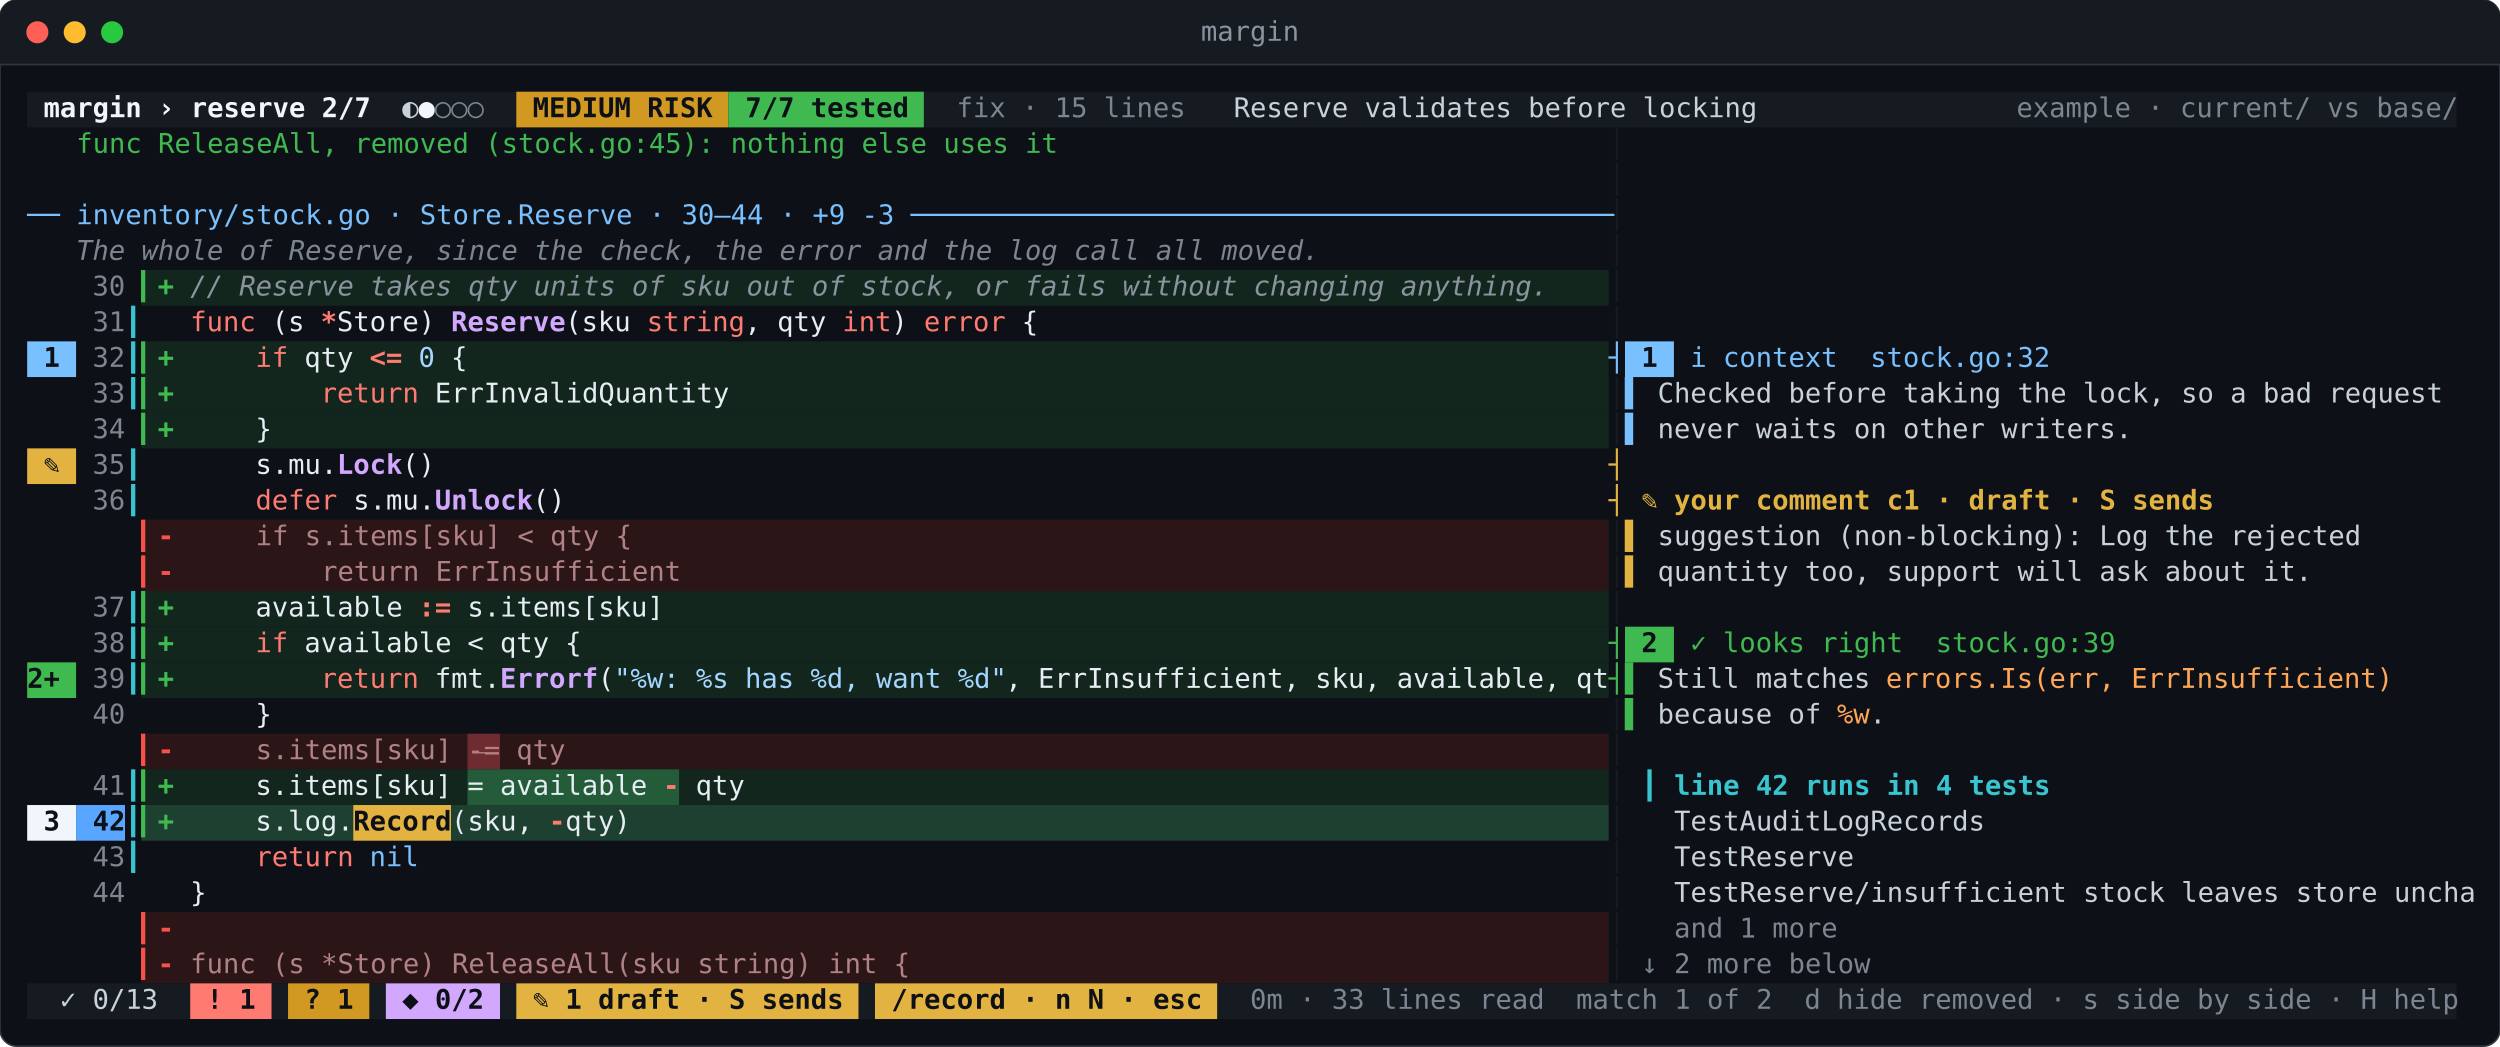
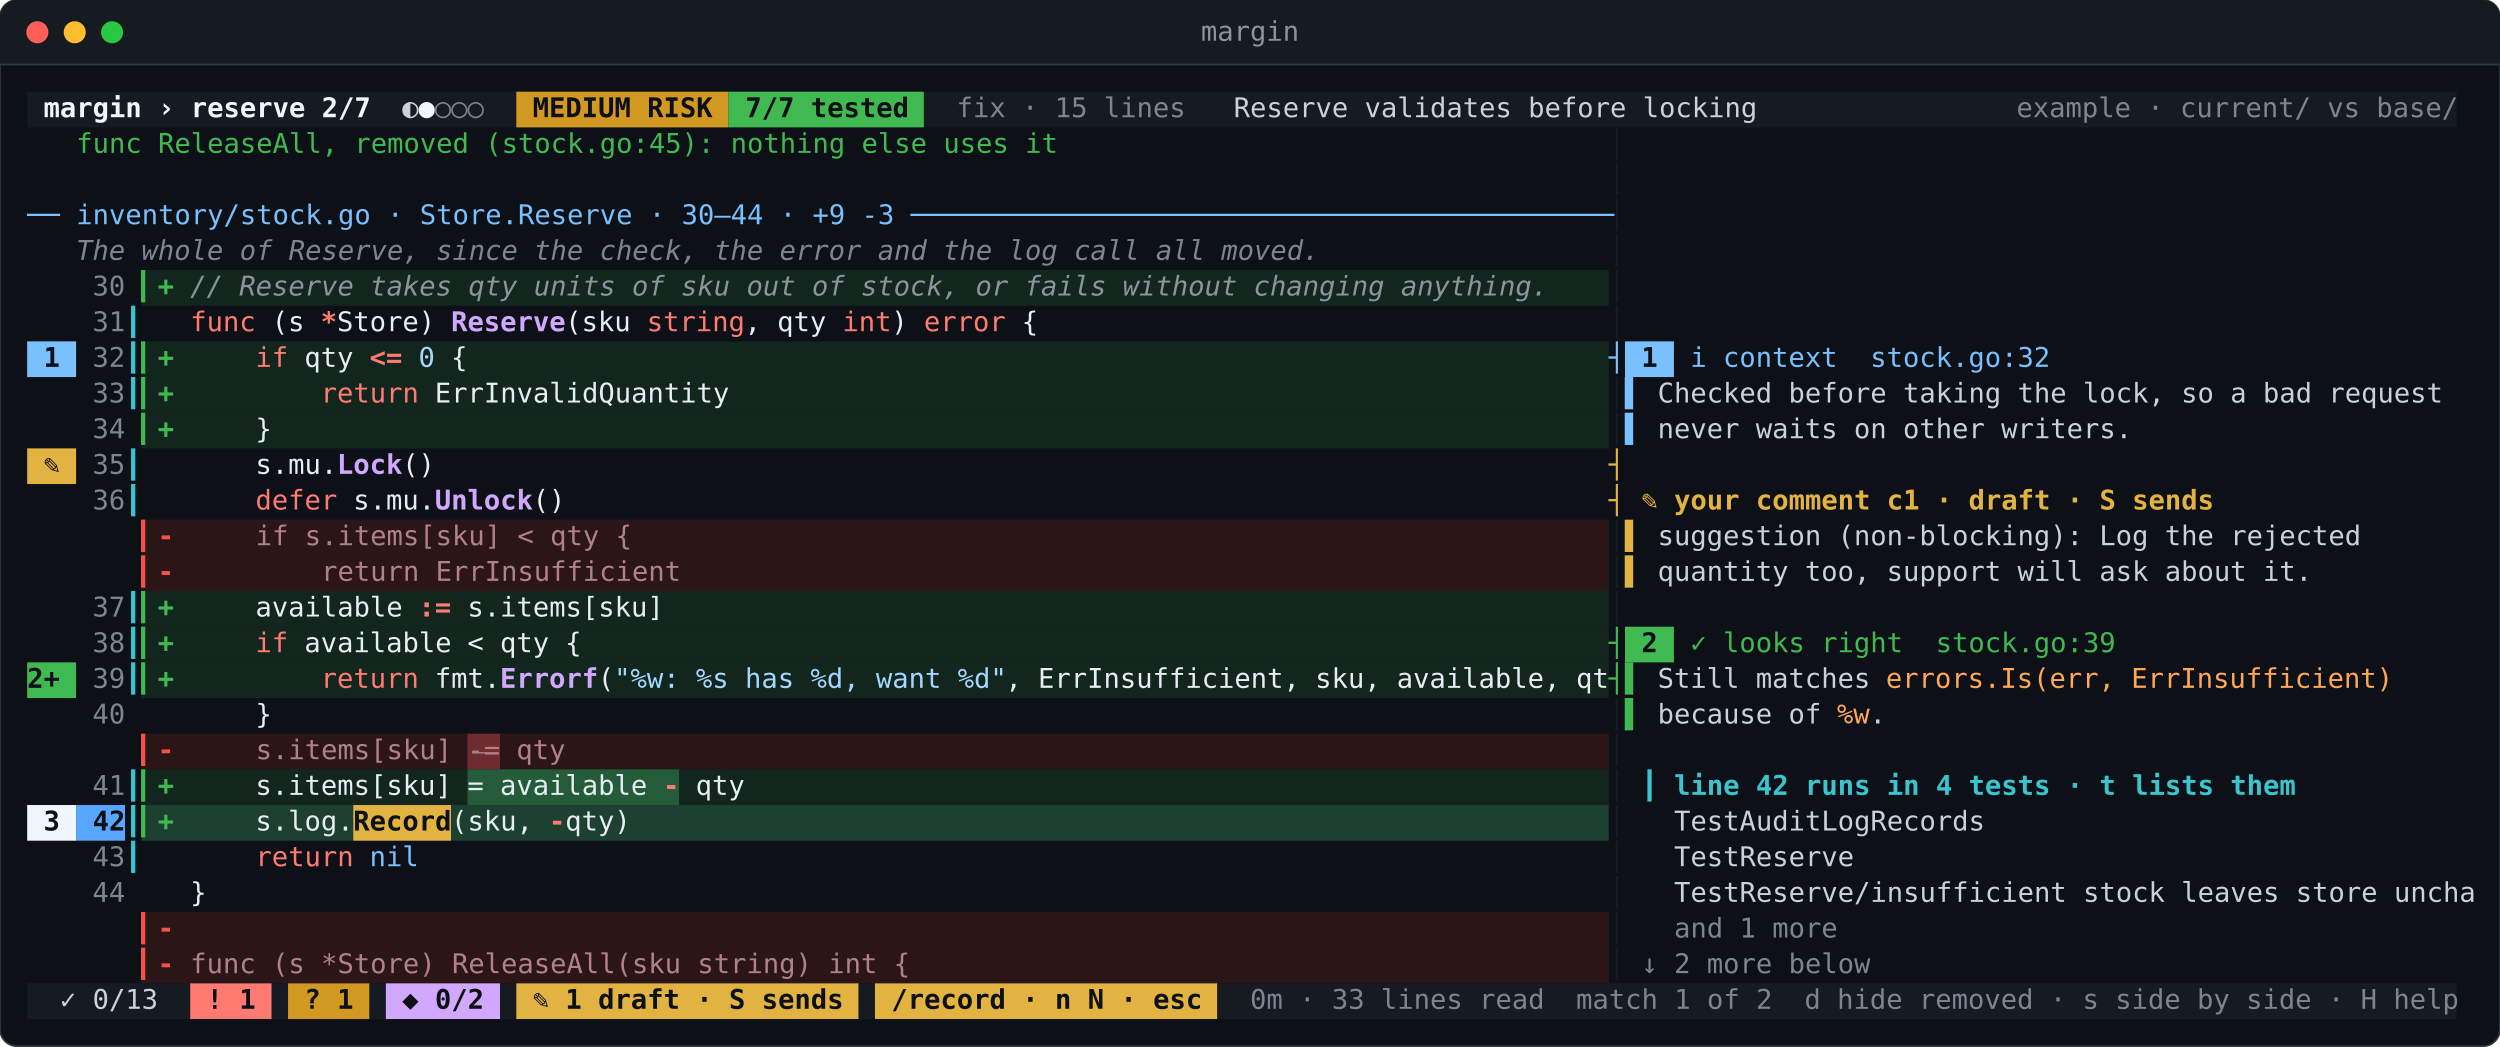
<svg xmlns="http://www.w3.org/2000/svg" xml:space="preserve" width="1472" height="616" viewBox="0 0 1472 616">
  <style>text{font-family:"JetBrains Mono","SF Mono",Menlo,Consolas,"DejaVu Sans Mono",monospace;font-size:16px;white-space:pre}</style>
  <rect width="1472" height="616" rx="10" fill="#0d1117" stroke="#30363d" />
  <rect width="1472" height="38" rx="10" fill="#161b22" />
  <rect y="28" width="1472" height="10" fill="#161b22" />
  <line x1="0" y1="38" x2="1472" y2="38" stroke="#30363d" />
  <circle cx="22" cy="19.0" r="6.5" fill="#ff5f57" />
  <circle cx="44" cy="19.0" r="6.5" fill="#febc2e" />
  <circle cx="66" cy="19.0" r="6.5" fill="#28c840" />
  <text x="736.0" y="24.0" text-anchor="middle" fill="#8b949e">margin</text>
  <rect x="16.0" y="54" width="288.0" height="21" fill="#161b22" />
  <rect x="304.0" y="54" width="124.8" height="21" fill="#d29922" />
  <rect x="428.8" y="54" width="115.2" height="21" fill="#3fb950" />
  <rect x="544.0" y="54" width="902.4" height="21" fill="#161b22" />
  <text x="16.0" y="69" textLength="220.8" lengthAdjust="spacingAndGlyphs" fill="#f0f6fc" font-weight="bold"> margin › reserve 2/7  </text>
  <text x="236.8" y="69" textLength="9.6" lengthAdjust="spacingAndGlyphs" fill="#c9d1d9">◐</text>
  <text x="246.4" y="69" textLength="9.6" lengthAdjust="spacingAndGlyphs" fill="#f0f6fc">●</text>
  <text x="256.0" y="69" textLength="28.8" lengthAdjust="spacingAndGlyphs" fill="#7d8590">○○○</text>
  <text x="304.0" y="69" textLength="240.0" lengthAdjust="spacingAndGlyphs" fill="#0d1117" font-weight="bold"> MEDIUM RISK  7/7 tested </text>
  <text x="553.6" y="69" textLength="172.8" lengthAdjust="spacingAndGlyphs" fill="#7d8590"> fix · 15 lines   </text>
  <text x="726.4" y="69" textLength="307.2" lengthAdjust="spacingAndGlyphs" fill="#c9d1d9">Reserve validates before locking</text>
  <text x="1168.0" y="69" textLength="278.4" lengthAdjust="spacingAndGlyphs" fill="#7d8590">  example · current/ vs base/</text>
  <text x="16.0" y="90" textLength="604.8" lengthAdjust="spacingAndGlyphs" fill="#3fb950">   func ReleaseAll, removed (stock.go:45): nothing else uses it</text>
  <text x="947.2" y="90" textLength="9.6" lengthAdjust="spacingAndGlyphs" fill="#161b22">│</text>
  <text x="947.2" y="111" textLength="9.6" lengthAdjust="spacingAndGlyphs" fill="#161b22">│</text>
  <text x="16.0" y="132" textLength="931.2" lengthAdjust="spacingAndGlyphs" fill="#79c0ff">── inventory/stock.go · Store.Reserve · 30–44 · +9 -3 ───────────────────────────────────────────</text>
  <text x="947.2" y="132" textLength="9.6" lengthAdjust="spacingAndGlyphs" fill="#161b22">│</text>
  <text x="44.8" y="153" textLength="729.6" lengthAdjust="spacingAndGlyphs" fill="#7d8590" font-style="italic">The whole of Reserve, since the check, the error and the log call all moved.</text>
  <text x="947.2" y="153" textLength="9.6" lengthAdjust="spacingAndGlyphs" fill="#161b22">│</text>
  <rect x="83.2" y="159" width="864.0" height="21" fill="#12261e" />
  <text x="44.8" y="174" textLength="28.8" lengthAdjust="spacingAndGlyphs" fill="#7d8590"> 30</text>
  <text x="83.2" y="174" textLength="28.8" lengthAdjust="spacingAndGlyphs" fill="#3fb950" font-weight="bold">▎+ </text>
  <text x="112.0" y="174" textLength="796.8" lengthAdjust="spacingAndGlyphs" fill="#8b939e" font-style="italic">// Reserve takes qty units of sku out of stock, or fails without changing anything.</text>
  <text x="947.2" y="174" textLength="9.6" lengthAdjust="spacingAndGlyphs" fill="#161b22">│</text>
  <text x="44.8" y="195" textLength="28.8" lengthAdjust="spacingAndGlyphs" fill="#7d8590"> 31</text>
  <text x="73.6" y="195" textLength="9.6" lengthAdjust="spacingAndGlyphs" fill="#38c5cf">┃</text>
  <text x="112.0" y="195" textLength="38.4" lengthAdjust="spacingAndGlyphs" fill="#ff7b71">func</text>
  <text x="160.0" y="195" textLength="19.2" lengthAdjust="spacingAndGlyphs" fill="#e6edf3">(s</text>
  <text x="188.8" y="195" textLength="9.6" lengthAdjust="spacingAndGlyphs" fill="#ff7b71" font-weight="bold">*</text>
  <text x="198.4" y="195" textLength="57.6" lengthAdjust="spacingAndGlyphs" fill="#e6edf3">Store)</text>
  <text x="265.6" y="195" textLength="67.2" lengthAdjust="spacingAndGlyphs" fill="#d2a8ff" font-weight="bold">Reserve</text>
  <text x="332.8" y="195" textLength="38.4" lengthAdjust="spacingAndGlyphs" fill="#e6edf3">(sku</text>
  <text x="380.8" y="195" textLength="57.6" lengthAdjust="spacingAndGlyphs" fill="#ff7b71">string</text>
  <text x="438.4" y="195" textLength="9.6" lengthAdjust="spacingAndGlyphs" fill="#e6edf3">,</text>
  <text x="457.6" y="195" textLength="28.8" lengthAdjust="spacingAndGlyphs" fill="#e6edf3">qty</text>
  <text x="496.0" y="195" textLength="28.8" lengthAdjust="spacingAndGlyphs" fill="#ff7b71">int</text>
  <text x="524.8" y="195" textLength="9.6" lengthAdjust="spacingAndGlyphs" fill="#e6edf3">)</text>
  <text x="544.0" y="195" textLength="48.0" lengthAdjust="spacingAndGlyphs" fill="#ff7b71">error</text>
  <text x="601.6" y="195" textLength="9.6" lengthAdjust="spacingAndGlyphs" fill="#e6edf3">{</text>
  <text x="947.2" y="195" textLength="9.6" lengthAdjust="spacingAndGlyphs" fill="#161b22">│</text>
  <rect x="16.0" y="201" width="28.8" height="21" fill="#79c0ff" />
  <rect x="83.2" y="201" width="864.0" height="21" fill="#12261e" />
  <rect x="956.8" y="201" width="28.8" height="21" fill="#79c0ff" />
  <text x="16.0" y="216" textLength="28.8" lengthAdjust="spacingAndGlyphs" fill="#0d1117" font-weight="bold"> 1 </text>
  <text x="44.8" y="216" textLength="28.8" lengthAdjust="spacingAndGlyphs" fill="#7d8590"> 32</text>
  <text x="73.6" y="216" textLength="9.6" lengthAdjust="spacingAndGlyphs" fill="#38c5cf">┃</text>
  <text x="83.2" y="216" textLength="28.8" lengthAdjust="spacingAndGlyphs" fill="#3fb950" font-weight="bold">▎+ </text>
  <text x="150.4" y="216" textLength="19.2" lengthAdjust="spacingAndGlyphs" fill="#ff7b71">if</text>
  <text x="179.2" y="216" textLength="28.8" lengthAdjust="spacingAndGlyphs" fill="#e6edf3">qty</text>
  <text x="217.6" y="216" textLength="19.2" lengthAdjust="spacingAndGlyphs" fill="#ff7b71" font-weight="bold">&lt;=</text>
  <text x="246.4" y="216" textLength="9.6" lengthAdjust="spacingAndGlyphs" fill="#a5d6ff">0</text>
  <text x="265.6" y="216" textLength="9.6" lengthAdjust="spacingAndGlyphs" fill="#e6edf3">{</text>
  <text x="947.2" y="216" textLength="9.6" lengthAdjust="spacingAndGlyphs" fill="#79c0ff">┤</text>
  <text x="956.8" y="216" textLength="28.8" lengthAdjust="spacingAndGlyphs" fill="#0d1117" font-weight="bold"> 1 </text>
  <text x="985.6" y="216" textLength="220.8" lengthAdjust="spacingAndGlyphs" fill="#79c0ff"> i context  stock.go:32</text>
  <rect x="83.2" y="222" width="864.0" height="21" fill="#12261e" />
  <text x="44.8" y="237" textLength="28.8" lengthAdjust="spacingAndGlyphs" fill="#7d8590"> 33</text>
  <text x="73.6" y="237" textLength="9.6" lengthAdjust="spacingAndGlyphs" fill="#38c5cf">┃</text>
  <text x="83.2" y="237" textLength="28.8" lengthAdjust="spacingAndGlyphs" fill="#3fb950" font-weight="bold">▎+ </text>
  <text x="188.8" y="237" textLength="57.6" lengthAdjust="spacingAndGlyphs" fill="#ff7b71">return</text>
  <text x="256.0" y="237" textLength="172.8" lengthAdjust="spacingAndGlyphs" fill="#e6edf3">ErrInvalidQuantity</text>
  <text x="947.2" y="237" textLength="9.6" lengthAdjust="spacingAndGlyphs" fill="#161b22">│</text>
  <text x="956.8" y="237" textLength="19.2" lengthAdjust="spacingAndGlyphs" fill="#79c0ff">▌ </text>
  <text x="976.0" y="237" textLength="460.8" lengthAdjust="spacingAndGlyphs" fill="#c9d1d9">Checked before taking the lock, so a bad request</text>
  <rect x="83.2" y="243" width="864.0" height="21" fill="#12261e" />
  <text x="44.8" y="258" textLength="28.8" lengthAdjust="spacingAndGlyphs" fill="#7d8590"> 34</text>
  <text x="83.2" y="258" textLength="28.8" lengthAdjust="spacingAndGlyphs" fill="#3fb950" font-weight="bold">▎+ </text>
  <text x="150.4" y="258" textLength="9.6" lengthAdjust="spacingAndGlyphs" fill="#e6edf3">}</text>
  <text x="947.2" y="258" textLength="9.6" lengthAdjust="spacingAndGlyphs" fill="#161b22">│</text>
  <text x="956.8" y="258" textLength="19.2" lengthAdjust="spacingAndGlyphs" fill="#79c0ff">▌ </text>
  <text x="976.0" y="258" textLength="278.4" lengthAdjust="spacingAndGlyphs" fill="#c9d1d9">never waits on other writers.</text>
  <rect x="16.0" y="264" width="28.8" height="21" fill="#e3b341" />
  <text x="16.0" y="279" textLength="28.8" lengthAdjust="spacingAndGlyphs" fill="#0d1117" font-weight="bold"> ✎ </text>
  <text x="44.8" y="279" textLength="28.8" lengthAdjust="spacingAndGlyphs" fill="#7d8590"> 35</text>
  <text x="73.6" y="279" textLength="9.6" lengthAdjust="spacingAndGlyphs" fill="#38c5cf">┃</text>
  <text x="150.4" y="279" textLength="48.0" lengthAdjust="spacingAndGlyphs" fill="#e6edf3">s.mu.</text>
  <text x="198.4" y="279" textLength="38.4" lengthAdjust="spacingAndGlyphs" fill="#d2a8ff" font-weight="bold">Lock</text>
  <text x="236.8" y="279" textLength="19.2" lengthAdjust="spacingAndGlyphs" fill="#e6edf3">()</text>
  <text x="947.2" y="279" textLength="9.6" lengthAdjust="spacingAndGlyphs" fill="#e3b341">┤</text>
  <text x="44.8" y="300" textLength="28.8" lengthAdjust="spacingAndGlyphs" fill="#7d8590"> 36</text>
  <text x="73.6" y="300" textLength="9.6" lengthAdjust="spacingAndGlyphs" fill="#38c5cf">┃</text>
  <text x="150.4" y="300" textLength="48.0" lengthAdjust="spacingAndGlyphs" fill="#ff7b71">defer</text>
  <text x="208.0" y="300" textLength="48.0" lengthAdjust="spacingAndGlyphs" fill="#e6edf3">s.mu.</text>
  <text x="256.0" y="300" textLength="57.6" lengthAdjust="spacingAndGlyphs" fill="#d2a8ff" font-weight="bold">Unlock</text>
  <text x="313.6" y="300" textLength="19.2" lengthAdjust="spacingAndGlyphs" fill="#e6edf3">()</text>
  <text x="947.2" y="300" textLength="9.6" lengthAdjust="spacingAndGlyphs" fill="#e3b341">┤</text>
  <text x="956.8" y="300" textLength="345.6" lengthAdjust="spacingAndGlyphs" fill="#e3b341" font-weight="bold"> ✎ your comment c1 · draft · S sends</text>
  <rect x="83.2" y="306" width="864.0" height="21" fill="#2c1517" />
  <text x="83.2" y="321" textLength="28.8" lengthAdjust="spacingAndGlyphs" fill="#f85149" font-weight="bold">▎- </text>
  <text x="112.0" y="321" textLength="259.2" lengthAdjust="spacingAndGlyphs" fill="#b08286">    if s.items[sku] &lt; qty {</text>
  <text x="947.2" y="321" textLength="9.6" lengthAdjust="spacingAndGlyphs" fill="#161b22">│</text>
  <text x="956.8" y="321" textLength="19.2" lengthAdjust="spacingAndGlyphs" fill="#e3b341">▌ </text>
  <text x="976.0" y="321" textLength="412.8" lengthAdjust="spacingAndGlyphs" fill="#c9d1d9">suggestion (non-blocking): Log the rejected</text>
  <rect x="83.2" y="327" width="864.0" height="21" fill="#2c1517" />
  <text x="83.2" y="342" textLength="28.8" lengthAdjust="spacingAndGlyphs" fill="#f85149" font-weight="bold">▎- </text>
  <text x="112.0" y="342" textLength="288.0" lengthAdjust="spacingAndGlyphs" fill="#b08286">        return ErrInsufficient</text>
  <text x="947.2" y="342" textLength="9.6" lengthAdjust="spacingAndGlyphs" fill="#161b22">│</text>
  <text x="956.8" y="342" textLength="19.2" lengthAdjust="spacingAndGlyphs" fill="#e3b341">▌ </text>
  <text x="976.0" y="342" textLength="384.0" lengthAdjust="spacingAndGlyphs" fill="#c9d1d9">quantity too, support will ask about it.</text>
  <rect x="83.2" y="348" width="864.0" height="21" fill="#12261e" />
  <text x="44.8" y="363" textLength="28.8" lengthAdjust="spacingAndGlyphs" fill="#7d8590"> 37</text>
  <text x="73.6" y="363" textLength="9.6" lengthAdjust="spacingAndGlyphs" fill="#38c5cf">┃</text>
  <text x="83.2" y="363" textLength="28.8" lengthAdjust="spacingAndGlyphs" fill="#3fb950" font-weight="bold">▎+ </text>
  <text x="150.4" y="363" textLength="86.4" lengthAdjust="spacingAndGlyphs" fill="#e6edf3">available</text>
  <text x="246.4" y="363" textLength="19.2" lengthAdjust="spacingAndGlyphs" fill="#ff7b71" font-weight="bold">:=</text>
  <text x="275.2" y="363" textLength="115.2" lengthAdjust="spacingAndGlyphs" fill="#e6edf3">s.items[sku]</text>
  <text x="947.2" y="363" textLength="9.6" lengthAdjust="spacingAndGlyphs" fill="#161b22">│</text>
  <rect x="83.2" y="369" width="864.0" height="21" fill="#12261e" />
  <rect x="956.8" y="369" width="28.8" height="21" fill="#3fb950" />
  <text x="44.8" y="384" textLength="28.8" lengthAdjust="spacingAndGlyphs" fill="#7d8590"> 38</text>
  <text x="73.6" y="384" textLength="9.6" lengthAdjust="spacingAndGlyphs" fill="#38c5cf">┃</text>
  <text x="83.2" y="384" textLength="28.8" lengthAdjust="spacingAndGlyphs" fill="#3fb950" font-weight="bold">▎+ </text>
  <text x="150.4" y="384" textLength="19.2" lengthAdjust="spacingAndGlyphs" fill="#ff7b71">if</text>
  <text x="179.2" y="384" textLength="86.4" lengthAdjust="spacingAndGlyphs" fill="#e6edf3">available</text>
  <text x="275.2" y="384" textLength="9.6" lengthAdjust="spacingAndGlyphs" fill="#e6edf3">&lt;</text>
  <text x="294.4" y="384" textLength="28.8" lengthAdjust="spacingAndGlyphs" fill="#e6edf3">qty</text>
  <text x="332.8" y="384" textLength="9.6" lengthAdjust="spacingAndGlyphs" fill="#e6edf3">{</text>
  <text x="947.2" y="384" textLength="9.6" lengthAdjust="spacingAndGlyphs" fill="#3fb950">┤</text>
  <text x="956.8" y="384" textLength="28.8" lengthAdjust="spacingAndGlyphs" fill="#0d1117" font-weight="bold"> 2 </text>
  <text x="985.6" y="384" textLength="259.2" lengthAdjust="spacingAndGlyphs" fill="#3fb950"> ✓ looks right  stock.go:39</text>
  <rect x="16.0" y="390" width="28.8" height="21" fill="#3fb950" />
  <rect x="83.2" y="390" width="864.0" height="21" fill="#12261e" />
  <text x="16.0" y="405" textLength="28.8" lengthAdjust="spacingAndGlyphs" fill="#0d1117" font-weight="bold">2+ </text>
  <text x="44.8" y="405" textLength="28.8" lengthAdjust="spacingAndGlyphs" fill="#7d8590"> 39</text>
  <text x="73.6" y="405" textLength="9.6" lengthAdjust="spacingAndGlyphs" fill="#38c5cf">┃</text>
  <text x="83.2" y="405" textLength="28.8" lengthAdjust="spacingAndGlyphs" fill="#3fb950" font-weight="bold">▎+ </text>
  <text x="188.8" y="405" textLength="57.6" lengthAdjust="spacingAndGlyphs" fill="#ff7b71">return</text>
  <text x="256.0" y="405" textLength="38.4" lengthAdjust="spacingAndGlyphs" fill="#e6edf3">fmt.</text>
  <text x="294.4" y="405" textLength="57.6" lengthAdjust="spacingAndGlyphs" fill="#d2a8ff" font-weight="bold">Errorf</text>
  <text x="352.0" y="405" textLength="9.6" lengthAdjust="spacingAndGlyphs" fill="#e6edf3">(</text>
  <text x="361.6" y="405" textLength="230.4" lengthAdjust="spacingAndGlyphs" fill="#a5d6ff">"%w: %s has %d, want %d"</text>
  <text x="592.0" y="405" textLength="9.6" lengthAdjust="spacingAndGlyphs" fill="#e6edf3">,</text>
  <text x="611.2" y="405" textLength="153.6" lengthAdjust="spacingAndGlyphs" fill="#e6edf3">ErrInsufficient,</text>
  <text x="774.4" y="405" textLength="38.4" lengthAdjust="spacingAndGlyphs" fill="#e6edf3">sku,</text>
  <text x="822.4" y="405" textLength="96.0" lengthAdjust="spacingAndGlyphs" fill="#e6edf3">available,</text>
  <text x="928.0" y="405" textLength="19.2" lengthAdjust="spacingAndGlyphs" fill="#e6edf3">qt</text>
  <text x="947.2" y="405" textLength="28.8" lengthAdjust="spacingAndGlyphs" fill="#3fb950">┤▌ </text>
  <text x="976.0" y="405" textLength="134.4" lengthAdjust="spacingAndGlyphs" fill="#c9d1d9">Still matches </text>
  <text x="1110.4" y="405" textLength="297.6" lengthAdjust="spacingAndGlyphs" fill="#ffa657">errors.Is(err, ErrInsufficient)</text>
  <text x="44.8" y="426" textLength="28.8" lengthAdjust="spacingAndGlyphs" fill="#7d8590"> 40</text>
  <text x="150.4" y="426" textLength="9.6" lengthAdjust="spacingAndGlyphs" fill="#e6edf3">}</text>
  <text x="947.2" y="426" textLength="9.6" lengthAdjust="spacingAndGlyphs" fill="#161b22">│</text>
  <text x="956.8" y="426" textLength="19.2" lengthAdjust="spacingAndGlyphs" fill="#3fb950">▌ </text>
  <text x="976.0" y="426" textLength="105.6" lengthAdjust="spacingAndGlyphs" fill="#c9d1d9">because of </text>
  <text x="1081.6" y="426" textLength="19.2" lengthAdjust="spacingAndGlyphs" fill="#ffa657">%w</text>
  <text x="1100.8" y="426" textLength="9.6" lengthAdjust="spacingAndGlyphs" fill="#c9d1d9">.</text>
  <rect x="83.2" y="432" width="192.0" height="21" fill="#2c1517" />
  <rect x="275.2" y="432" width="19.2" height="21" fill="#6e2b30" />
  <rect x="294.4" y="432" width="652.8" height="21" fill="#2c1517" />
  <text x="83.2" y="447" textLength="28.8" lengthAdjust="spacingAndGlyphs" fill="#f85149" font-weight="bold">▎- </text>
  <text x="112.0" y="447" textLength="163.2" lengthAdjust="spacingAndGlyphs" fill="#b08286">    s.items[sku] </text>
  <text x="275.2" y="447" textLength="19.2" lengthAdjust="spacingAndGlyphs" fill="#b08286" text-decoration="line-through">-=</text>
  <text x="294.4" y="447" textLength="38.4" lengthAdjust="spacingAndGlyphs" fill="#b08286"> qty</text>
  <text x="947.2" y="447" textLength="9.6" lengthAdjust="spacingAndGlyphs" fill="#161b22">│</text>
  <rect x="83.2" y="453" width="192.0" height="21" fill="#12261e" />
  <rect x="275.2" y="453" width="124.8" height="21" fill="#245c3a" />
  <rect x="400.0" y="453" width="547.2" height="21" fill="#12261e" />
  <text x="44.8" y="468" textLength="28.8" lengthAdjust="spacingAndGlyphs" fill="#7d8590"> 41</text>
  <text x="73.6" y="468" textLength="9.6" lengthAdjust="spacingAndGlyphs" fill="#38c5cf">┃</text>
  <text x="83.2" y="468" textLength="28.8" lengthAdjust="spacingAndGlyphs" fill="#3fb950" font-weight="bold">▎+ </text>
  <text x="150.4" y="468" textLength="115.2" lengthAdjust="spacingAndGlyphs" fill="#e6edf3">s.items[sku]</text>
  <text x="275.2" y="468" textLength="9.6" lengthAdjust="spacingAndGlyphs" fill="#e6edf3">=</text>
  <text x="294.4" y="468" textLength="86.4" lengthAdjust="spacingAndGlyphs" fill="#e6edf3">available</text>
  <text x="390.4" y="468" textLength="9.6" lengthAdjust="spacingAndGlyphs" fill="#ff7b71" font-weight="bold">-</text>
  <text x="409.6" y="468" textLength="28.8" lengthAdjust="spacingAndGlyphs" fill="#e6edf3">qty</text>
  <text x="947.2" y="468" textLength="9.6" lengthAdjust="spacingAndGlyphs" fill="#161b22">│</text>
-   <text x="956.8" y="468" textLength="249.6" lengthAdjust="spacingAndGlyphs" fill="#38c5cf" font-weight="bold"> ┃ line 42 runs in 4 tests</text>
+   <text x="956.8" y="468" textLength="393.6" lengthAdjust="spacingAndGlyphs" fill="#38c5cf" font-weight="bold"> ┃ line 42 runs in 4 tests · t lists them</text>
  <rect x="16.0" y="474" width="28.8" height="21" fill="#f0f6fc" />
  <rect x="44.8" y="474" width="28.8" height="21" fill="#58a6ff" />
  <rect x="83.2" y="474" width="124.8" height="21" fill="#1d4030" />
  <rect x="208.0" y="474" width="57.6" height="21" fill="#e3b341" />
  <rect x="265.6" y="474" width="681.6" height="21" fill="#1d4030" />
  <text x="16.0" y="489" textLength="57.6" lengthAdjust="spacingAndGlyphs" fill="#0d1117" font-weight="bold"> 3  42</text>
  <text x="73.6" y="489" textLength="9.6" lengthAdjust="spacingAndGlyphs" fill="#38c5cf">┃</text>
  <text x="83.2" y="489" textLength="28.8" lengthAdjust="spacingAndGlyphs" fill="#3fb950" font-weight="bold">▎+ </text>
  <text x="150.4" y="489" textLength="57.6" lengthAdjust="spacingAndGlyphs" fill="#e6edf3">s.log.</text>
  <text x="208.0" y="489" textLength="57.6" lengthAdjust="spacingAndGlyphs" fill="#0d1117" font-weight="bold">Record</text>
  <text x="265.6" y="489" textLength="48.0" lengthAdjust="spacingAndGlyphs" fill="#e6edf3">(sku,</text>
  <text x="323.2" y="489" textLength="9.6" lengthAdjust="spacingAndGlyphs" fill="#ff7b71" font-weight="bold">-</text>
  <text x="332.8" y="489" textLength="38.4" lengthAdjust="spacingAndGlyphs" fill="#e6edf3">qty)</text>
  <text x="947.2" y="489" textLength="9.6" lengthAdjust="spacingAndGlyphs" fill="#161b22">│</text>
  <text x="956.8" y="489" textLength="211.2" lengthAdjust="spacingAndGlyphs" fill="#c9d1d9">   TestAuditLogRecords</text>
  <text x="44.8" y="510" textLength="28.8" lengthAdjust="spacingAndGlyphs" fill="#7d8590"> 43</text>
  <text x="73.6" y="510" textLength="9.6" lengthAdjust="spacingAndGlyphs" fill="#38c5cf">┃</text>
  <text x="150.4" y="510" textLength="57.6" lengthAdjust="spacingAndGlyphs" fill="#ff7b71">return</text>
  <text x="217.6" y="510" textLength="28.8" lengthAdjust="spacingAndGlyphs" fill="#79c0ff">nil</text>
  <text x="947.2" y="510" textLength="9.6" lengthAdjust="spacingAndGlyphs" fill="#161b22">│</text>
  <text x="956.8" y="510" textLength="134.4" lengthAdjust="spacingAndGlyphs" fill="#c9d1d9">   TestReserve</text>
  <text x="44.8" y="531" textLength="28.8" lengthAdjust="spacingAndGlyphs" fill="#7d8590"> 44</text>
  <text x="112.0" y="531" textLength="9.6" lengthAdjust="spacingAndGlyphs" fill="#e6edf3">}</text>
  <text x="947.2" y="531" textLength="9.6" lengthAdjust="spacingAndGlyphs" fill="#161b22">│</text>
  <text x="956.8" y="531" textLength="499.2" lengthAdjust="spacingAndGlyphs" fill="#c9d1d9">   TestReserve/insufficient stock leaves store uncha</text>
  <rect x="83.2" y="537" width="864.0" height="21" fill="#2c1517" />
  <text x="83.2" y="552" textLength="28.8" lengthAdjust="spacingAndGlyphs" fill="#f85149" font-weight="bold">▎- </text>
  <text x="947.2" y="552" textLength="9.6" lengthAdjust="spacingAndGlyphs" fill="#161b22">│</text>
  <text x="956.8" y="552" textLength="124.8" lengthAdjust="spacingAndGlyphs" fill="#7d8590">   and 1 more</text>
  <rect x="83.2" y="558" width="864.0" height="21" fill="#2c1517" />
  <text x="83.2" y="573" textLength="28.8" lengthAdjust="spacingAndGlyphs" fill="#f85149" font-weight="bold">▎- </text>
  <text x="112.0" y="573" textLength="422.4" lengthAdjust="spacingAndGlyphs" fill="#b08286">func (s *Store) ReleaseAll(sku string) int {</text>
  <text x="947.2" y="573" textLength="9.6" lengthAdjust="spacingAndGlyphs" fill="#161b22">│</text>
  <text x="956.8" y="573" textLength="144.0" lengthAdjust="spacingAndGlyphs" fill="#7d8590"> ↓ 2 more below</text>
  <rect x="16.0" y="579" width="96.0" height="21" fill="#161b22" />
  <rect x="112.0" y="579" width="48.0" height="21" fill="#ff7b71" />
  <rect x="160.0" y="579" width="9.6" height="21" fill="#161b22" />
  <rect x="169.6" y="579" width="48.0" height="21" fill="#d29922" />
  <rect x="217.6" y="579" width="9.6" height="21" fill="#161b22" />
  <rect x="227.2" y="579" width="67.2" height="21" fill="#d2a8ff" />
  <rect x="294.4" y="579" width="9.6" height="21" fill="#161b22" />
  <rect x="304.0" y="579" width="201.6" height="21" fill="#e3b341" />
  <rect x="505.6" y="579" width="9.6" height="21" fill="#161b22" />
  <rect x="515.2" y="579" width="201.6" height="21" fill="#e3b341" />
  <rect x="716.8" y="579" width="729.6" height="21" fill="#161b22" />
  <text x="25.6" y="594" textLength="76.8" lengthAdjust="spacingAndGlyphs" fill="#c9d1d9"> ✓ 0/13 </text>
  <text x="112.0" y="594" textLength="48.0" lengthAdjust="spacingAndGlyphs" fill="#0d1117" font-weight="bold"> ! 1 </text>
  <text x="169.6" y="594" textLength="48.0" lengthAdjust="spacingAndGlyphs" fill="#0d1117" font-weight="bold"> ? 1 </text>
  <text x="227.2" y="594" textLength="67.2" lengthAdjust="spacingAndGlyphs" fill="#0d1117" font-weight="bold"> ◆ 0/2 </text>
  <text x="304.0" y="594" textLength="201.6" lengthAdjust="spacingAndGlyphs" fill="#0d1117" font-weight="bold"> ✎ 1 draft · S sends </text>
  <text x="515.2" y="594" textLength="201.6" lengthAdjust="spacingAndGlyphs" fill="#0d1117" font-weight="bold"> /record · n N · esc </text>
  <text x="726.4" y="594" textLength="192.0" lengthAdjust="spacingAndGlyphs" fill="#7d8590"> 0m · 33 lines read </text>
  <text x="928.0" y="594" textLength="115.2" lengthAdjust="spacingAndGlyphs" fill="#7d8590">match 1 of 2</text>
  <text x="1052.8" y="594" textLength="393.6" lengthAdjust="spacingAndGlyphs" fill="#7d8590"> d hide removed · s side by side · H help</text>
</svg>
